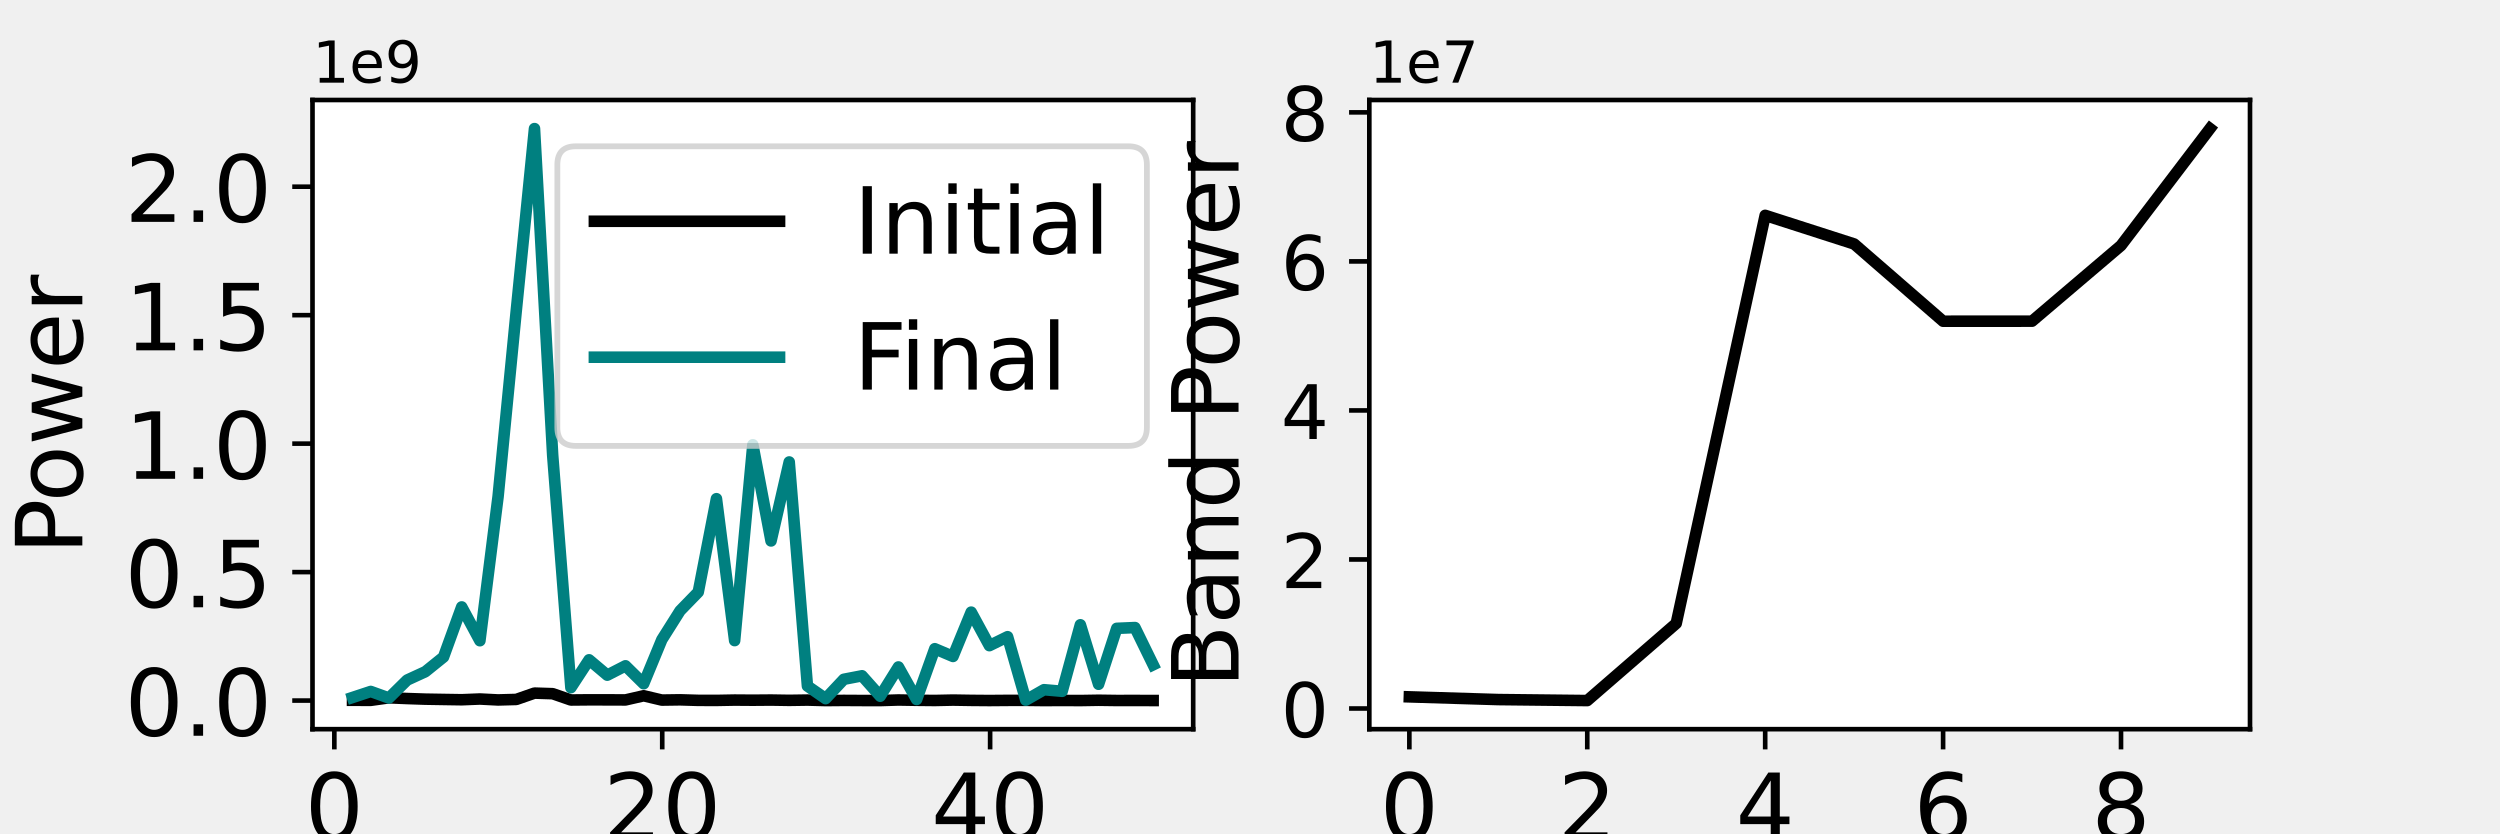
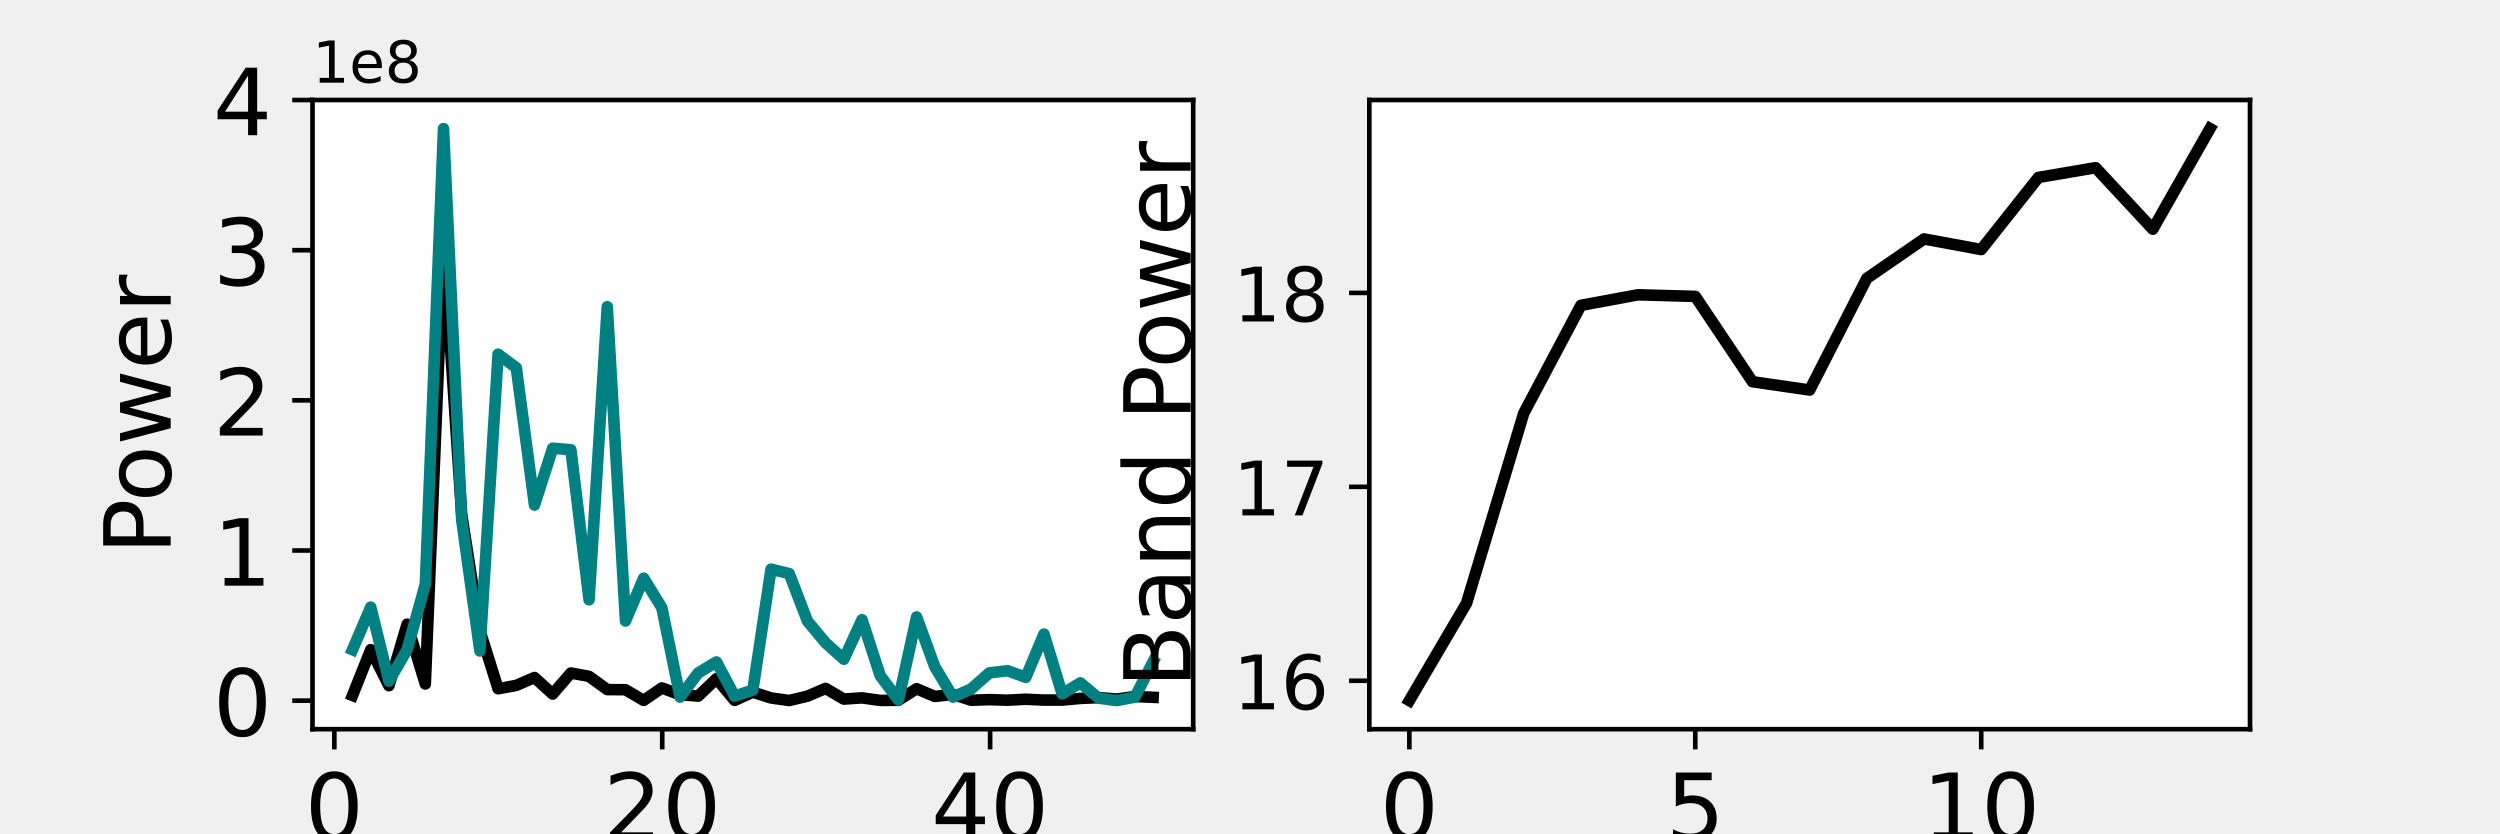
<svg xmlns="http://www.w3.org/2000/svg" xmlns:xlink="http://www.w3.org/1999/xlink" width="432pt" height="144pt" viewBox="0 0 432 144" version="1.1">
  <defs>
    <style type="text/css">*{stroke-linejoin: round; stroke-linecap: butt}</style>
  </defs>
  <g id="figure_1">
    <g id="patch_1">
      <path d="M 0 144  L 432 144  L 432 0  L 0 0  L 0 144  z " style="fill: none" />
    </g>
    <g id="axes_1">
      <g id="patch_2">
        <path d="M 54 126  L 206.182 126  L 206.182 17.28  L 54 17.28  z " style="fill: #ffffff" />
      </g>
      <g id="matplotlib.axis_1">
        <g id="xtick_1">
          <g id="line2d_1">
            <defs>
-               <path id="m947187db27" d="M 0 0  L 0 3.5  " style="stroke: #000000; stroke-width: 0.8" />
-             </defs>
-             <g>
-               <use xlink:href="#m947187db27" x="57.773" y="126" style="stroke: #000000; stroke-width: 0.8" />
+               <path id="md77250b71f" d="M 0 0  L 0 3.5  " style="stroke: #000000; stroke-width: 0.8" />
+             </defs>
+             <g>
+               <use xlink:href="#md77250b71f" x="57.773" y="126" style="stroke: #000000; stroke-width: 0.8" />
            </g>
          </g>
          <g id="text_1">
            <g transform="translate(52.6831 145.1575) scale(0.16 -0.16)">
              <defs>
                <path id="DejaVuSans-30" d="M 2034 4250  Q 1547 4250 1301 3770  Q 1056 3291 1056 2328  Q 1056 1369 1301 889  Q 1547 409 2034 409  Q 2525 409 2770 889  Q 3016 1369 3016 2328  Q 3016 3291 2770 3770  Q 2525 4250 2034 4250  z M 2034 4750  Q 2819 4750 3233 4129  Q 3647 3509 3647 2328  Q 3647 1150 3233 529  Q 2819 -91 2034 -91  Q 1250 -91 836 529  Q 422 1150 422 2328  Q 422 3509 836 4129  Q 1250 4750 2034 4750  z " transform="scale(0.015625)" />
              </defs>
              <use xlink:href="#DejaVuSans-30" />
            </g>
          </g>
        </g>
        <g id="xtick_2">
          <g id="line2d_2">
            <g>
-               <use xlink:href="#m947187db27" x="114.433" y="126" style="stroke: #000000; stroke-width: 0.8" />
+               <use xlink:href="#md77250b71f" x="114.433" y="126" style="stroke: #000000; stroke-width: 0.8" />
            </g>
          </g>
          <g id="text_2">
            <g transform="translate(104.2525 145.1575) scale(0.16 -0.16)">
              <defs>
                <path id="DejaVuSans-32" d="M 1228 531  L 3431 531  L 3431 0  L 469 0  L 469 531  Q 828 903 1448 1529  Q 2069 2156 2228 2338  Q 2531 2678 2651 2914  Q 2772 3150 2772 3378  Q 2772 3750 2511 3984  Q 2250 4219 1831 4219  Q 1534 4219 1204 4116  Q 875 4013 500 3803  L 500 4441  Q 881 4594 1212 4672  Q 1544 4750 1819 4750  Q 2544 4750 2975 4387  Q 3406 4025 3406 3419  Q 3406 3131 3298 2873  Q 3191 2616 2906 2266  Q 2828 2175 2409 1742  Q 1991 1309 1228 531  z " transform="scale(0.015625)" />
              </defs>
              <use xlink:href="#DejaVuSans-32" />
              <use xlink:href="#DejaVuSans-30" x="63.623" />
            </g>
          </g>
        </g>
        <g id="xtick_3">
          <g id="line2d_3">
            <g>
-               <use xlink:href="#m947187db27" x="171.092" y="126" style="stroke: #000000; stroke-width: 0.8" />
+               <use xlink:href="#md77250b71f" x="171.092" y="126" style="stroke: #000000; stroke-width: 0.8" />
            </g>
          </g>
          <g id="text_3">
            <g transform="translate(160.912 145.1575) scale(0.16 -0.16)">
              <defs>
                <path id="DejaVuSans-34" d="M 2419 4116  L 825 1625  L 2419 1625  L 2419 4116  z M 2253 4666  L 3047 4666  L 3047 1625  L 3713 1625  L 3713 1100  L 3047 1100  L 3047 0  L 2419 0  L 2419 1100  L 313 1100  L 313 1709  L 2253 4666  z " transform="scale(0.015625)" />
              </defs>
              <use xlink:href="#DejaVuSans-34" />
              <use xlink:href="#DejaVuSans-30" x="63.623" />
            </g>
          </g>
        </g>
        <g id="text_4">
          <g transform="translate(69.76341 164.6425) scale(0.16 -0.16)">
            <defs>
              <path id="DejaVuSans-46" d="M 628 4666  L 3309 4666  L 3309 4134  L 1259 4134  L 1259 2759  L 3109 2759  L 3109 2228  L 1259 2228  L 1259 0  L 628 0  L 628 4666  z " transform="scale(0.015625)" />
              <path id="DejaVuSans-72" d="M 2631 2963  Q 2534 3019 2420 3045  Q 2306 3072 2169 3072  Q 1681 3072 1420 2755  Q 1159 2438 1159 1844  L 1159 0  L 581 0  L 581 3500  L 1159 3500  L 1159 2956  Q 1341 3275 1631 3429  Q 1922 3584 2338 3584  Q 2397 3584 2469 3576  Q 2541 3569 2628 3553  L 2631 2963  z " transform="scale(0.015625)" />
              <path id="DejaVuSans-65" d="M 3597 1894  L 3597 1613  L 953 1613  Q 991 1019 1311 708  Q 1631 397 2203 397  Q 2534 397 2845 478  Q 3156 559 3463 722  L 3463 178  Q 3153 47 2828 -22  Q 2503 -91 2169 -91  Q 1331 -91 842 396  Q 353 884 353 1716  Q 353 2575 817 3079  Q 1281 3584 2069 3584  Q 2775 3584 3186 3129  Q 3597 2675 3597 1894  z M 3022 2063  Q 3016 2534 2758 2815  Q 2500 3097 2075 3097  Q 1594 3097 1305 2825  Q 1016 2553 972 2059  L 3022 2063  z " transform="scale(0.015625)" />
              <path id="DejaVuSans-71" d="M 947 1747  Q 947 1113 1208 752  Q 1469 391 1925 391  Q 2381 391 2643 752  Q 2906 1113 2906 1747  Q 2906 2381 2643 2742  Q 2381 3103 1925 3103  Q 1469 3103 1208 2742  Q 947 2381 947 1747  z M 2906 525  Q 2725 213 2448 61  Q 2172 -91 1784 -91  Q 1150 -91 751 415  Q 353 922 353 1747  Q 353 2572 751 3078  Q 1150 3584 1784 3584  Q 2172 3584 2448 3432  Q 2725 3281 2906 2969  L 2906 3500  L 3481 3500  L 3481 -1331  L 2906 -1331  L 2906 525  z " transform="scale(0.015625)" />
              <path id="DejaVuSans-75" d="M 544 1381  L 544 3500  L 1119 3500  L 1119 1403  Q 1119 906 1312 657  Q 1506 409 1894 409  Q 2359 409 2629 706  Q 2900 1003 2900 1516  L 2900 3500  L 3475 3500  L 3475 0  L 2900 0  L 2900 538  Q 2691 219 2414 64  Q 2138 -91 1772 -91  Q 1169 -91 856 284  Q 544 659 544 1381  z M 1991 3584  L 1991 3584  z " transform="scale(0.015625)" />
              <path id="DejaVuSans-6e" d="M 3513 2113  L 3513 0  L 2938 0  L 2938 2094  Q 2938 2591 2744 2837  Q 2550 3084 2163 3084  Q 1697 3084 1428 2787  Q 1159 2491 1159 1978  L 1159 0  L 581 0  L 581 3500  L 1159 3500  L 1159 2956  Q 1366 3272 1645 3428  Q 1925 3584 2291 3584  Q 2894 3584 3203 3211  Q 3513 2838 3513 2113  z " transform="scale(0.015625)" />
              <path id="DejaVuSans-63" d="M 3122 3366  L 3122 2828  Q 2878 2963 2633 3030  Q 2388 3097 2138 3097  Q 1578 3097 1268 2742  Q 959 2388 959 1747  Q 959 1106 1268 751  Q 1578 397 2138 397  Q 2388 397 2633 464  Q 2878 531 3122 666  L 3122 134  Q 2881 22 2623 -34  Q 2366 -91 2075 -91  Q 1284 -91 818 406  Q 353 903 353 1747  Q 353 2603 823 3093  Q 1294 3584 2113 3584  Q 2378 3584 2631 3529  Q 2884 3475 3122 3366  z " transform="scale(0.015625)" />
              <path id="DejaVuSans-79" d="M 2059 -325  Q 1816 -950 1584 -1140  Q 1353 -1331 966 -1331  L 506 -1331  L 506 -850  L 844 -850  Q 1081 -850 1212 -737  Q 1344 -625 1503 -206  L 1606 56  L 191 3500  L 800 3500  L 1894 763  L 2988 3500  L 3597 3500  L 2059 -325  z " transform="scale(0.015625)" />
              <path id="DejaVuSans-20" transform="scale(0.015625)" />
              <path id="DejaVuSans-28" d="M 1984 4856  Q 1566 4138 1362 3434  Q 1159 2731 1159 2009  Q 1159 1288 1364 580  Q 1569 -128 1984 -844  L 1484 -844  Q 1016 -109 783 600  Q 550 1309 550 2009  Q 550 2706 781 3412  Q 1013 4119 1484 4856  L 1984 4856  z " transform="scale(0.015625)" />
              <path id="DejaVuSans-48" d="M 628 4666  L 1259 4666  L 1259 2753  L 3553 2753  L 3553 4666  L 4184 4666  L 4184 0  L 3553 0  L 3553 2222  L 1259 2222  L 1259 0  L 628 0  L 628 4666  z " transform="scale(0.015625)" />
              <path id="DejaVuSans-7a" d="M 353 3500  L 3084 3500  L 3084 2975  L 922 459  L 3084 459  L 3084 0  L 275 0  L 275 525  L 2438 3041  L 353 3041  L 353 3500  z " transform="scale(0.015625)" />
              <path id="DejaVuSans-29" d="M 513 4856  L 1013 4856  Q 1481 4119 1714 3412  Q 1947 2706 1947 2009  Q 1947 1309 1714 600  Q 1481 -109 1013 -844  L 513 -844  Q 928 -128 1133 580  Q 1338 1288 1338 2009  Q 1338 2731 1133 3434  Q 928 4138 513 4856  z " transform="scale(0.015625)" />
            </defs>
            <use xlink:href="#DejaVuSans-46" />
            <use xlink:href="#DejaVuSans-72" x="50.27" />
            <use xlink:href="#DejaVuSans-65" x="89.133" />
            <use xlink:href="#DejaVuSans-71" x="150.656" />
            <use xlink:href="#DejaVuSans-75" x="214.133" />
            <use xlink:href="#DejaVuSans-65" x="277.512" />
            <use xlink:href="#DejaVuSans-6e" x="339.035" />
            <use xlink:href="#DejaVuSans-63" x="402.414" />
            <use xlink:href="#DejaVuSans-79" x="457.395" />
            <use xlink:href="#DejaVuSans-20" x="516.574" />
            <use xlink:href="#DejaVuSans-28" x="548.361" />
            <use xlink:href="#DejaVuSans-48" x="587.375" />
            <use xlink:href="#DejaVuSans-7a" x="662.57" />
            <use xlink:href="#DejaVuSans-29" x="715.061" />
          </g>
        </g>
      </g>
      <g id="matplotlib.axis_2">
        <g id="ytick_1">
          <g id="line2d_4">
            <defs>
-               <path id="m8550a8049f" d="M 0 0  L -3.5 0  " style="stroke: #000000; stroke-width: 0.8" />
-             </defs>
-             <g>
-               <use xlink:href="#m8550a8049f" x="54" y="121.059" style="stroke: #000000; stroke-width: 0.8" />
+               <path id="m9b5caf7883" d="M 0 0  L -3.5 0  " style="stroke: #000000; stroke-width: 0.8" />
+             </defs>
+             <g>
+               <use xlink:href="#m9b5caf7883" x="54" y="121.076" style="stroke: #000000; stroke-width: 0.8" />
            </g>
          </g>
          <g id="text_5">
-             <g transform="translate(21.555 127.1382) scale(0.16 -0.16)">
-               <defs>
-                 <path id="DejaVuSans-2e" d="M 684 794  L 1344 794  L 1344 0  L 684 0  L 684 794  z " transform="scale(0.015625)" />
-               </defs>
+             <g transform="translate(36.82 127.1546) scale(0.16 -0.16)">
              <use xlink:href="#DejaVuSans-30" />
-               <use xlink:href="#DejaVuSans-2e" x="63.623" />
-               <use xlink:href="#DejaVuSans-30" x="95.41" />
            </g>
          </g>
        </g>
        <g id="ytick_2">
          <g id="line2d_5">
            <g>
-               <use xlink:href="#m8550a8049f" x="54" y="98.86" style="stroke: #000000; stroke-width: 0.8" />
+               <use xlink:href="#m9b5caf7883" x="54" y="95.128" style="stroke: #000000; stroke-width: 0.8" />
            </g>
          </g>
          <g id="text_6">
-             <g transform="translate(21.555 104.9387) scale(0.16 -0.16)">
-               <defs>
-                 <path id="DejaVuSans-35" d="M 691 4666  L 3169 4666  L 3169 4134  L 1269 4134  L 1269 2991  Q 1406 3038 1543 3061  Q 1681 3084 1819 3084  Q 2600 3084 3056 2656  Q 3513 2228 3513 1497  Q 3513 744 3044 326  Q 2575 -91 1722 -91  Q 1428 -91 1123 -41  Q 819 9 494 109  L 494 744  Q 775 591 1075 516  Q 1375 441 1709 441  Q 2250 441 2565 725  Q 2881 1009 2881 1497  Q 2881 1984 2565 2268  Q 2250 2553 1709 2553  Q 1456 2553 1204 2497  Q 953 2441 691 2322  L 691 4666  z " transform="scale(0.015625)" />
-               </defs>
-               <use xlink:href="#DejaVuSans-30" />
-               <use xlink:href="#DejaVuSans-2e" x="63.623" />
-               <use xlink:href="#DejaVuSans-35" x="95.41" />
+             <g transform="translate(36.82 101.2069) scale(0.16 -0.16)">
+               <defs>
+                 <path id="DejaVuSans-31" d="M 794 531  L 1825 531  L 1825 4091  L 703 3866  L 703 4441  L 1819 4666  L 2450 4666  L 2450 531  L 3481 531  L 3481 0  L 794 0  L 794 531  z " transform="scale(0.015625)" />
+               </defs>
+               <use xlink:href="#DejaVuSans-31" />
            </g>
          </g>
        </g>
        <g id="ytick_3">
          <g id="line2d_6">
            <g>
-               <use xlink:href="#m8550a8049f" x="54" y="76.66" style="stroke: #000000; stroke-width: 0.8" />
+               <use xlink:href="#m9b5caf7883" x="54" y="69.18" style="stroke: #000000; stroke-width: 0.8" />
            </g>
          </g>
          <g id="text_7">
-             <g transform="translate(21.555 82.73917) scale(0.16 -0.16)">
-               <defs>
-                 <path id="DejaVuSans-31" d="M 794 531  L 1825 531  L 1825 4091  L 703 3866  L 703 4441  L 1819 4666  L 2450 4666  L 2450 531  L 3481 531  L 3481 0  L 794 0  L 794 531  z " transform="scale(0.015625)" />
-               </defs>
-               <use xlink:href="#DejaVuSans-31" />
-               <use xlink:href="#DejaVuSans-2e" x="63.623" />
-               <use xlink:href="#DejaVuSans-30" x="95.41" />
+             <g transform="translate(36.82 75.25911) scale(0.16 -0.16)">
+               <use xlink:href="#DejaVuSans-32" />
            </g>
          </g>
        </g>
        <g id="ytick_4">
          <g id="line2d_7">
            <g>
-               <use xlink:href="#m8550a8049f" x="54" y="54.461" style="stroke: #000000; stroke-width: 0.8" />
+               <use xlink:href="#m9b5caf7883" x="54" y="43.233" style="stroke: #000000; stroke-width: 0.8" />
            </g>
          </g>
          <g id="text_8">
-             <g transform="translate(21.555 60.53965) scale(0.16 -0.16)">
-               <use xlink:href="#DejaVuSans-31" />
-               <use xlink:href="#DejaVuSans-2e" x="63.623" />
-               <use xlink:href="#DejaVuSans-35" x="95.41" />
+             <g transform="translate(36.82 49.31137) scale(0.16 -0.16)">
+               <defs>
+                 <path id="DejaVuSans-33" d="M 2597 2516  Q 3050 2419 3304 2112  Q 3559 1806 3559 1356  Q 3559 666 3084 287  Q 2609 -91 1734 -91  Q 1441 -91 1130 -33  Q 819 25 488 141  L 488 750  Q 750 597 1062 519  Q 1375 441 1716 441  Q 2309 441 2620 675  Q 2931 909 2931 1356  Q 2931 1769 2642 2001  Q 2353 2234 1838 2234  L 1294 2234  L 1294 2753  L 1863 2753  Q 2328 2753 2575 2939  Q 2822 3125 2822 3475  Q 2822 3834 2567 4026  Q 2313 4219 1838 4219  Q 1578 4219 1281 4162  Q 984 4106 628 3988  L 628 4550  Q 988 4650 1302 4700  Q 1616 4750 1894 4750  Q 2613 4750 3031 4423  Q 3450 4097 3450 3541  Q 3450 3153 3228 2886  Q 3006 2619 2597 2516  z " transform="scale(0.015625)" />
+               </defs>
+               <use xlink:href="#DejaVuSans-33" />
            </g>
          </g>
        </g>
        <g id="ytick_5">
          <g id="line2d_8">
            <g>
-               <use xlink:href="#m8550a8049f" x="54" y="32.261" style="stroke: #000000; stroke-width: 0.8" />
+               <use xlink:href="#m9b5caf7883" x="54" y="17.285" style="stroke: #000000; stroke-width: 0.8" />
            </g>
          </g>
          <g id="text_9">
-             <g transform="translate(21.555 38.34013) scale(0.16 -0.16)">
-               <use xlink:href="#DejaVuSans-32" />
-               <use xlink:href="#DejaVuSans-2e" x="63.623" />
-               <use xlink:href="#DejaVuSans-30" x="95.41" />
+             <g transform="translate(36.82 23.36362) scale(0.16 -0.16)">
+               <use xlink:href="#DejaVuSans-34" />
            </g>
          </g>
        </g>
        <g id="text_10">
-           <g transform="translate(14.2275 95.8225) rotate(-90) scale(0.16 -0.16)">
+           <g transform="translate(29.4925 95.8225) rotate(-90) scale(0.16 -0.16)">
            <defs>
              <path id="DejaVuSans-50" d="M 1259 4147  L 1259 2394  L 2053 2394  Q 2494 2394 2734 2622  Q 2975 2850 2975 3272  Q 2975 3691 2734 3919  Q 2494 4147 2053 4147  L 1259 4147  z M 628 4666  L 2053 4666  Q 2838 4666 3239 4311  Q 3641 3956 3641 3272  Q 3641 2581 3239 2228  Q 2838 1875 2053 1875  L 1259 1875  L 1259 0  L 628 0  L 628 4666  z " transform="scale(0.015625)" />
              <path id="DejaVuSans-6f" d="M 1959 3097  Q 1497 3097 1228 2736  Q 959 2375 959 1747  Q 959 1119 1226 758  Q 1494 397 1959 397  Q 2419 397 2687 759  Q 2956 1122 2956 1747  Q 2956 2369 2687 2733  Q 2419 3097 1959 3097  z M 1959 3584  Q 2709 3584 3137 3096  Q 3566 2609 3566 1747  Q 3566 888 3137 398  Q 2709 -91 1959 -91  Q 1206 -91 779 398  Q 353 888 353 1747  Q 353 2609 779 3096  Q 1206 3584 1959 3584  z " transform="scale(0.015625)" />
              <path id="DejaVuSans-77" d="M 269 3500  L 844 3500  L 1563 769  L 2278 3500  L 2956 3500  L 3675 769  L 4391 3500  L 4966 3500  L 4050 0  L 3372 0  L 2619 2869  L 1863 0  L 1184 0  L 269 3500  z " transform="scale(0.015625)" />
            </defs>
            <use xlink:href="#DejaVuSans-50" />
            <use xlink:href="#DejaVuSans-6f" x="56.678" />
            <use xlink:href="#DejaVuSans-77" x="117.859" />
            <use xlink:href="#DejaVuSans-65" x="199.646" />
            <use xlink:href="#DejaVuSans-72" x="261.17" />
          </g>
        </g>
        <g id="text_11">
          <g transform="translate(54 14.28) scale(0.1 -0.1)">
            <defs>
-               <path id="DejaVuSans-39" d="M 703 97  L 703 672  Q 941 559 1184 500  Q 1428 441 1663 441  Q 2288 441 2617 861  Q 2947 1281 2994 2138  Q 2813 1869 2534 1725  Q 2256 1581 1919 1581  Q 1219 1581 811 2004  Q 403 2428 403 3163  Q 403 3881 828 4315  Q 1253 4750 1959 4750  Q 2769 4750 3195 4129  Q 3622 3509 3622 2328  Q 3622 1225 3098 567  Q 2575 -91 1691 -91  Q 1453 -91 1209 -44  Q 966 3 703 97  z M 1959 2075  Q 2384 2075 2632 2365  Q 2881 2656 2881 3163  Q 2881 3666 2632 3958  Q 2384 4250 1959 4250  Q 1534 4250 1286 3958  Q 1038 3666 1038 3163  Q 1038 2656 1286 2365  Q 1534 2075 1959 2075  z " transform="scale(0.015625)" />
+               <path id="DejaVuSans-38" d="M 2034 2216  Q 1584 2216 1326 1975  Q 1069 1734 1069 1313  Q 1069 891 1326 650  Q 1584 409 2034 409  Q 2484 409 2743 651  Q 3003 894 3003 1313  Q 3003 1734 2745 1975  Q 2488 2216 2034 2216  z M 1403 2484  Q 997 2584 770 2862  Q 544 3141 544 3541  Q 544 4100 942 4425  Q 1341 4750 2034 4750  Q 2731 4750 3128 4425  Q 3525 4100 3525 3541  Q 3525 3141 3298 2862  Q 3072 2584 2669 2484  Q 3125 2378 3379 2068  Q 3634 1759 3634 1313  Q 3634 634 3220 271  Q 2806 -91 2034 -91  Q 1263 -91 848 271  Q 434 634 434 1313  Q 434 1759 690 2068  Q 947 2378 1403 2484  z M 1172 3481  Q 1172 3119 1398 2916  Q 1625 2713 2034 2713  Q 2441 2713 2670 2916  Q 2900 3119 2900 3481  Q 2900 3844 2670 4047  Q 2441 4250 2034 4250  Q 1625 4250 1398 4047  Q 1172 3844 1172 3481  z " transform="scale(0.015625)" />
            </defs>
            <use xlink:href="#DejaVuSans-31" />
            <use xlink:href="#DejaVuSans-65" x="63.623" />
-             <use xlink:href="#DejaVuSans-39" x="125.146" />
+             <use xlink:href="#DejaVuSans-38" x="125.146" />
          </g>
        </g>
      </g>
      <g id="line2d_9">
-         <path d="M 60.917 121.01  L 64.062 121.02  L 67.206 120.579  L 70.35 120.707  L 73.494 120.813  L 76.639 120.866  L 79.783 120.916  L 82.927 120.789  L 86.071 120.95  L 89.216 120.863  L 92.36 119.769  L 95.504 119.87  L 98.648 120.959  L 101.793 120.93  L 104.937 120.935  L 108.081 120.948  L 111.225 120.229  L 114.37 120.974  L 117.514 120.928  L 120.658 121.023  L 123.802 121.032  L 126.947 120.973  L 130.091 120.996  L 133.235 120.97  L 136.379 121.02  L 139.524 120.973  L 142.668 121.058  L 145.812 121.031  L 148.956 121.049  L 152.101 121.057  L 155.245 120.958  L 158.389 121.011  L 161.533 121.043  L 164.678 120.975  L 167.822 121.026  L 170.966 121.052  L 174.11 121.026  L 177.255 121.02  L 180.399 121.057  L 183.543 121.038  L 186.687 121.055  L 189.832 121.002  L 192.976 121.046  L 196.12 121.041  L 199.264 121.051  " clip-path="url(#p6105edd8f8)" style="fill: none; stroke: #000000; stroke-width: 2; stroke-linecap: square" />
+         <path d="M 60.917 120.172  L 64.062 112.268  L 67.206 118.49  L 70.35 107.865  L 73.494 118.19  L 76.639 42.085  L 79.783 88.978  L 82.927 108.978  L 86.071 119.017  L 89.216 118.436  L 92.36 117.078  L 95.504 119.934  L 98.648 116.296  L 101.793 116.878  L 104.937 119.16  L 108.081 119.186  L 111.225 121.027  L 114.37 118.879  L 117.514 120.047  L 120.658 120.287  L 123.802 117.273  L 126.947 121.026  L 130.091 119.602  L 133.235 120.609  L 136.379 121.051  L 139.524 120.298  L 142.668 118.957  L 145.812 120.802  L 148.956 120.591  L 152.101 121.033  L 155.245 121.019  L 158.389 119.009  L 161.533 120.348  L 164.678 119.991  L 167.822 121.003  L 170.966 120.896  L 174.11 120.993  L 177.255 120.828  L 180.399 120.975  L 183.543 120.972  L 186.687 120.687  L 189.832 120.551  L 192.976 120.799  L 196.12 120.353  L 199.264 120.497  " clip-path="url(#pccae3cc6f2)" style="fill: none; stroke: #000000; stroke-width: 2; stroke-linecap: square" />
      </g>
      <g id="line2d_10">
-         <path d="M 60.917 120.524  L 64.062 119.484  L 67.206 120.616  L 70.35 117.517  L 73.494 116.07  L 76.639 113.535  L 79.783 104.879  L 82.927 110.716  L 86.071 85.787  L 89.216 53.647  L 92.36 22.222  L 95.504 78.686  L 98.648 118.827  L 101.793 114.015  L 104.937 116.668  L 108.081 115.051  L 111.225 118.146  L 114.37 110.53  L 117.514 105.545  L 120.658 102.309  L 123.802 86.179  L 126.947 110.696  L 130.091 76.861  L 133.235 93.473  L 136.379 79.829  L 139.524 118.544  L 142.668 120.724  L 145.812 117.381  L 148.956 116.776  L 152.101 120.305  L 155.245 115.251  L 158.389 120.869  L 161.533 112.1  L 164.678 113.432  L 167.822 105.777  L 170.966 111.568  L 174.11 110.024  L 177.255 120.982  L 180.399 119.182  L 183.543 119.454  L 186.687 107.964  L 189.832 118.241  L 192.976 108.579  L 196.12 108.443  L 199.264 114.876  " clip-path="url(#p6105edd8f8)" style="fill: none; stroke: #008080; stroke-width: 2; stroke-linecap: square" />
+         <path d="M 60.917 112.264  L 64.062 104.918  L 67.206 117.705  L 70.35 112.273  L 73.494 100.951  L 76.639 22.222  L 79.783 89.871  L 82.927 112.484  L 86.071 61.2  L 89.216 63.555  L 92.36 87.277  L 95.504 77.456  L 98.648 77.715  L 101.793 103.646  L 104.937 53.002  L 108.081 107.304  L 111.225 99.907  L 114.37 105.028  L 117.514 120.462  L 120.658 116.277  L 123.802 114.386  L 126.947 120.287  L 130.091 119.245  L 133.235 98.354  L 136.379 99.124  L 139.524 107.319  L 142.668 111.09  L 145.812 113.908  L 148.956 107.093  L 152.101 116.755  L 155.245 120.959  L 158.389 106.619  L 161.533 115.209  L 164.678 120.451  L 167.822 119.042  L 170.966 116.279  L 174.11 115.899  L 177.255 117.047  L 180.399 109.572  L 183.543 119.906  L 186.687 118.001  L 189.832 120.641  L 192.976 121.058  L 196.12 120.461  L 199.264 114.339  " clip-path="url(#pccae3cc6f2)" style="fill: none; stroke: #008080; stroke-width: 2; stroke-linecap: square" />
      </g>
      <g id="patch_3">
        <path d="M 54 126  L 54 17.28  " style="fill: none; stroke: #000000; stroke-width: 0.8; stroke-linejoin: miter; stroke-linecap: square" />
      </g>
      <g id="patch_4">
        <path d="M 206.182 126  L 206.182 17.28  " style="fill: none; stroke: #000000; stroke-width: 0.8; stroke-linejoin: miter; stroke-linecap: square" />
      </g>
      <g id="patch_5">
        <path d="M 54 126  L 206.182 126  " style="fill: none; stroke: #000000; stroke-width: 0.8; stroke-linejoin: miter; stroke-linecap: square" />
      </g>
      <g id="patch_6">
        <path d="M 54 17.28  L 206.182 17.28  " style="fill: none; stroke: #000000; stroke-width: 0.8; stroke-linejoin: miter; stroke-linecap: square" />
      </g>
-       <g id="legend_1">
-         <g id="patch_7">
-           <path d="M 99.509 77.05  L 194.982 77.05  Q 198.182 77.05 198.182 73.85  L 198.182 28.48  Q 198.182 25.28 194.982 25.28  L 99.509 25.28  Q 96.309 25.28 96.309 28.48  L 96.309 73.85  Q 96.309 77.05 99.509 77.05  z " style="fill: #ffffff; opacity: 0.8; stroke: #cccccc; stroke-linejoin: miter" />
-         </g>
-         <g id="line2d_11">
-           <path d="M 102.709 38.237  L 118.709 38.237  L 134.709 38.237  " style="fill: none; stroke: #000000; stroke-width: 2; stroke-linecap: square" />
-         </g>
-         <g id="text_12">
-           <g transform="translate(147.5093 43.8375) scale(0.16 -0.16)">
-             <defs>
-               <path id="DejaVuSans-49" d="M 628 4666  L 1259 4666  L 1259 0  L 628 0  L 628 4666  z " transform="scale(0.015625)" />
-               <path id="DejaVuSans-69" d="M 603 3500  L 1178 3500  L 1178 0  L 603 0  L 603 3500  z M 603 4863  L 1178 4863  L 1178 4134  L 603 4134  L 603 4863  z " transform="scale(0.015625)" />
-               <path id="DejaVuSans-74" d="M 1172 4494  L 1172 3500  L 2356 3500  L 2356 3053  L 1172 3053  L 1172 1153  Q 1172 725 1289 603  Q 1406 481 1766 481  L 2356 481  L 2356 0  L 1766 0  Q 1100 0 847 248  Q 594 497 594 1153  L 594 3053  L 172 3053  L 172 3500  L 594 3500  L 594 4494  L 1172 4494  z " transform="scale(0.015625)" />
-               <path id="DejaVuSans-61" d="M 2194 1759  Q 1497 1759 1228 1600  Q 959 1441 959 1056  Q 959 750 1161 570  Q 1363 391 1709 391  Q 2188 391 2477 730  Q 2766 1069 2766 1631  L 2766 1759  L 2194 1759  z M 3341 1997  L 3341 0  L 2766 0  L 2766 531  Q 2569 213 2275 61  Q 1981 -91 1556 -91  Q 1019 -91 701 211  Q 384 513 384 1019  Q 384 1609 779 1909  Q 1175 2209 1959 2209  L 2766 2209  L 2766 2266  Q 2766 2663 2505 2880  Q 2244 3097 1772 3097  Q 1472 3097 1187 3025  Q 903 2953 641 2809  L 641 3341  Q 956 3463 1253 3523  Q 1550 3584 1831 3584  Q 2591 3584 2966 3190  Q 3341 2797 3341 1997  z " transform="scale(0.015625)" />
-               <path id="DejaVuSans-6c" d="M 603 4863  L 1178 4863  L 1178 0  L 603 0  L 603 4863  z " transform="scale(0.015625)" />
-             </defs>
-             <use xlink:href="#DejaVuSans-49" />
-             <use xlink:href="#DejaVuSans-6e" x="29.492" />
-             <use xlink:href="#DejaVuSans-69" x="92.871" />
-             <use xlink:href="#DejaVuSans-74" x="120.654" />
-             <use xlink:href="#DejaVuSans-69" x="159.863" />
-             <use xlink:href="#DejaVuSans-61" x="187.646" />
-             <use xlink:href="#DejaVuSans-6c" x="248.926" />
-           </g>
-         </g>
-         <g id="line2d_12">
-           <path d="M 102.709 61.722  L 118.709 61.722  L 134.709 61.722  " style="fill: none; stroke: #008080; stroke-width: 2; stroke-linecap: square" />
-         </g>
-         <g id="text_13">
-           <g transform="translate(147.5093 67.3225) scale(0.16 -0.16)">
-             <use xlink:href="#DejaVuSans-46" />
-             <use xlink:href="#DejaVuSans-69" x="50.27" />
-             <use xlink:href="#DejaVuSans-6e" x="78.053" />
-             <use xlink:href="#DejaVuSans-61" x="141.432" />
-             <use xlink:href="#DejaVuSans-6c" x="202.711" />
-           </g>
-         </g>
-       </g>
    </g>
    <g id="axes_2">
-       <g id="patch_8">
+       <g id="patch_7">
        <path d="M 236.618 126  L 388.8 126  L 388.8 17.28  L 236.618 17.28  z " style="fill: #ffffff" />
      </g>
      <g id="matplotlib.axis_3">
        <g id="xtick_4">
-           <g id="line2d_13">
-             <g>
-               <use xlink:href="#m947187db27" x="243.536" y="126" style="stroke: #000000; stroke-width: 0.8" />
-             </g>
-           </g>
-           <g id="text_14">
+           <g id="line2d_11">
+             <g>
+               <use xlink:href="#md77250b71f" x="243.536" y="126" style="stroke: #000000; stroke-width: 0.8" />
+             </g>
+           </g>
+           <g id="text_12">
            <g transform="translate(238.4455 145.1575) scale(0.16 -0.16)">
              <use xlink:href="#DejaVuSans-30" />
            </g>
          </g>
        </g>
        <g id="xtick_5">
-           <g id="line2d_14">
-             <g>
-               <use xlink:href="#m947187db27" x="274.279" y="126" style="stroke: #000000; stroke-width: 0.8" />
-             </g>
-           </g>
-           <g id="text_15">
-             <g transform="translate(269.1893 145.1575) scale(0.16 -0.16)">
-               <use xlink:href="#DejaVuSans-32" />
+           <g id="line2d_12">
+             <g>
+               <use xlink:href="#md77250b71f" x="292.945" y="126" style="stroke: #000000; stroke-width: 0.8" />
+             </g>
+           </g>
+           <g id="text_13">
+             <g transform="translate(287.8552 145.1575) scale(0.16 -0.16)">
+               <defs>
+                 <path id="DejaVuSans-35" d="M 691 4666  L 3169 4666  L 3169 4134  L 1269 4134  L 1269 2991  Q 1406 3038 1543 3061  Q 1681 3084 1819 3084  Q 2600 3084 3056 2656  Q 3513 2228 3513 1497  Q 3513 744 3044 326  Q 2575 -91 1722 -91  Q 1428 -91 1123 -41  Q 819 9 494 109  L 494 744  Q 775 591 1075 516  Q 1375 441 1709 441  Q 2250 441 2565 725  Q 2881 1009 2881 1497  Q 2881 1984 2565 2268  Q 2250 2553 1709 2553  Q 1456 2553 1204 2497  Q 953 2441 691 2322  L 691 4666  z " transform="scale(0.015625)" />
+               </defs>
+               <use xlink:href="#DejaVuSans-35" />
            </g>
          </g>
        </g>
        <g id="xtick_6">
-           <g id="line2d_15">
-             <g>
-               <use xlink:href="#m947187db27" x="305.023" y="126" style="stroke: #000000; stroke-width: 0.8" />
-             </g>
-           </g>
-           <g id="text_16">
-             <g transform="translate(299.9331 145.1575) scale(0.16 -0.16)">
-               <use xlink:href="#DejaVuSans-34" />
-             </g>
-           </g>
-         </g>
-         <g id="xtick_7">
-           <g id="line2d_16">
-             <g>
-               <use xlink:href="#m947187db27" x="335.767" y="126" style="stroke: #000000; stroke-width: 0.8" />
-             </g>
-           </g>
-           <g id="text_17">
-             <g transform="translate(330.6769 145.1575) scale(0.16 -0.16)">
-               <defs>
-                 <path id="DejaVuSans-36" d="M 2113 2584  Q 1688 2584 1439 2293  Q 1191 2003 1191 1497  Q 1191 994 1439 701  Q 1688 409 2113 409  Q 2538 409 2786 701  Q 3034 994 3034 1497  Q 3034 2003 2786 2293  Q 2538 2584 2113 2584  z M 3366 4563  L 3366 3988  Q 3128 4100 2886 4159  Q 2644 4219 2406 4219  Q 1781 4219 1451 3797  Q 1122 3375 1075 2522  Q 1259 2794 1537 2939  Q 1816 3084 2150 3084  Q 2853 3084 3261 2657  Q 3669 2231 3669 1497  Q 3669 778 3244 343  Q 2819 -91 2113 -91  Q 1303 -91 875 529  Q 447 1150 447 2328  Q 447 3434 972 4092  Q 1497 4750 2381 4750  Q 2619 4750 2861 4703  Q 3103 4656 3366 4563  z " transform="scale(0.015625)" />
-               </defs>
-               <use xlink:href="#DejaVuSans-36" />
-             </g>
-           </g>
-         </g>
-         <g id="xtick_8">
-           <g id="line2d_17">
-             <g>
-               <use xlink:href="#m947187db27" x="366.511" y="126" style="stroke: #000000; stroke-width: 0.8" />
-             </g>
-           </g>
-           <g id="text_18">
-             <g transform="translate(361.4207 145.1575) scale(0.16 -0.16)">
-               <defs>
-                 <path id="DejaVuSans-38" d="M 2034 2216  Q 1584 2216 1326 1975  Q 1069 1734 1069 1313  Q 1069 891 1326 650  Q 1584 409 2034 409  Q 2484 409 2743 651  Q 3003 894 3003 1313  Q 3003 1734 2745 1975  Q 2488 2216 2034 2216  z M 1403 2484  Q 997 2584 770 2862  Q 544 3141 544 3541  Q 544 4100 942 4425  Q 1341 4750 2034 4750  Q 2731 4750 3128 4425  Q 3525 4100 3525 3541  Q 3525 3141 3298 2862  Q 3072 2584 2669 2484  Q 3125 2378 3379 2068  Q 3634 1759 3634 1313  Q 3634 634 3220 271  Q 2806 -91 2034 -91  Q 1263 -91 848 271  Q 434 634 434 1313  Q 434 1759 690 2068  Q 947 2378 1403 2484  z M 1172 3481  Q 1172 3119 1398 2916  Q 1625 2713 2034 2713  Q 2441 2713 2670 2916  Q 2900 3119 2900 3481  Q 2900 3844 2670 4047  Q 2441 4250 2034 4250  Q 1625 4250 1398 4047  Q 1172 3844 1172 3481  z " transform="scale(0.015625)" />
-               </defs>
-               <use xlink:href="#DejaVuSans-38" />
-             </g>
-           </g>
-         </g>
-         <g id="text_19">
+           <g id="line2d_13">
+             <g>
+               <use xlink:href="#md77250b71f" x="342.355" y="126" style="stroke: #000000; stroke-width: 0.8" />
+             </g>
+           </g>
+           <g id="text_14">
+             <g transform="translate(332.1749 145.1575) scale(0.16 -0.16)">
+               <use xlink:href="#DejaVuSans-31" />
+               <use xlink:href="#DejaVuSans-30" x="63.623" />
+             </g>
+           </g>
+         </g>
+         <g id="text_15">
          <g transform="translate(288.2116 164.6425) scale(0.16 -0.16)">
            <defs>
              <path id="DejaVuSans-45" d="M 628 4666  L 3578 4666  L 3578 4134  L 1259 4134  L 1259 2753  L 3481 2753  L 3481 2222  L 1259 2222  L 1259 531  L 3634 531  L 3634 0  L 628 0  L 628 4666  z " transform="scale(0.015625)" />
              <path id="DejaVuSans-70" d="M 1159 525  L 1159 -1331  L 581 -1331  L 581 3500  L 1159 3500  L 1159 2969  Q 1341 3281 1617 3432  Q 1894 3584 2278 3584  Q 2916 3584 3314 3078  Q 3713 2572 3713 1747  Q 3713 922 3314 415  Q 2916 -91 2278 -91  Q 1894 -91 1617 61  Q 1341 213 1159 525  z M 3116 1747  Q 3116 2381 2855 2742  Q 2594 3103 2138 3103  Q 1681 3103 1420 2742  Q 1159 2381 1159 1747  Q 1159 1113 1420 752  Q 1681 391 2138 391  Q 2594 391 2855 752  Q 3116 1113 3116 1747  z " transform="scale(0.015625)" />
              <path id="DejaVuSans-68" d="M 3513 2113  L 3513 0  L 2938 0  L 2938 2094  Q 2938 2591 2744 2837  Q 2550 3084 2163 3084  Q 1697 3084 1428 2787  Q 1159 2491 1159 1978  L 1159 0  L 581 0  L 581 4863  L 1159 4863  L 1159 2956  Q 1366 3272 1645 3428  Q 1925 3584 2291 3584  Q 2894 3584 3203 3211  Q 3513 2838 3513 2113  z " transform="scale(0.015625)" />
            </defs>
            <use xlink:href="#DejaVuSans-45" />
            <use xlink:href="#DejaVuSans-70" x="63.184" />
            <use xlink:href="#DejaVuSans-6f" x="126.66" />
            <use xlink:href="#DejaVuSans-63" x="187.842" />
            <use xlink:href="#DejaVuSans-68" x="242.822" />
          </g>
        </g>
      </g>
      <g id="matplotlib.axis_4">
        <g id="ytick_6">
-           <g id="line2d_18">
-             <g>
-               <use xlink:href="#m8550a8049f" x="236.618" y="122.429" style="stroke: #000000; stroke-width: 0.8" />
-             </g>
-           </g>
-           <g id="text_20">
-             <g transform="translate(221.3469 127.3679) scale(0.13 -0.13)">
-               <use xlink:href="#DejaVuSans-30" />
+           <g id="line2d_14">
+             <g>
+               <use xlink:href="#m9b5caf7883" x="236.618" y="117.638" style="stroke: #000000; stroke-width: 0.8" />
+             </g>
+           </g>
+           <g id="text_16">
+             <g transform="translate(213.0757 122.5769) scale(0.13 -0.13)">
+               <defs>
+                 <path id="DejaVuSans-36" d="M 2113 2584  Q 1688 2584 1439 2293  Q 1191 2003 1191 1497  Q 1191 994 1439 701  Q 1688 409 2113 409  Q 2538 409 2786 701  Q 3034 994 3034 1497  Q 3034 2003 2786 2293  Q 2538 2584 2113 2584  z M 3366 4563  L 3366 3988  Q 3128 4100 2886 4159  Q 2644 4219 2406 4219  Q 1781 4219 1451 3797  Q 1122 3375 1075 2522  Q 1259 2794 1537 2939  Q 1816 3084 2150 3084  Q 2853 3084 3261 2657  Q 3669 2231 3669 1497  Q 3669 778 3244 343  Q 2819 -91 2113 -91  Q 1303 -91 875 529  Q 447 1150 447 2328  Q 447 3434 972 4092  Q 1497 4750 2381 4750  Q 2619 4750 2861 4703  Q 3103 4656 3366 4563  z " transform="scale(0.015625)" />
+               </defs>
+               <use xlink:href="#DejaVuSans-31" />
+               <use xlink:href="#DejaVuSans-36" x="63.623" />
            </g>
          </g>
        </g>
        <g id="ytick_7">
-           <g id="line2d_19">
-             <g>
-               <use xlink:href="#m8550a8049f" x="236.618" y="96.677" style="stroke: #000000; stroke-width: 0.8" />
-             </g>
-           </g>
-           <g id="text_21">
-             <g transform="translate(221.3469 101.6155) scale(0.13 -0.13)">
-               <use xlink:href="#DejaVuSans-32" />
+           <g id="line2d_15">
+             <g>
+               <use xlink:href="#m9b5caf7883" x="236.618" y="84.126" style="stroke: #000000; stroke-width: 0.8" />
+             </g>
+           </g>
+           <g id="text_17">
+             <g transform="translate(213.0757 89.06512) scale(0.13 -0.13)">
+               <defs>
+                 <path id="DejaVuSans-37" d="M 525 4666  L 3525 4666  L 3525 4397  L 1831 0  L 1172 0  L 2766 4134  L 525 4134  L 525 4666  z " transform="scale(0.015625)" />
+               </defs>
+               <use xlink:href="#DejaVuSans-31" />
+               <use xlink:href="#DejaVuSans-37" x="63.623" />
            </g>
          </g>
        </g>
        <g id="ytick_8">
-           <g id="line2d_20">
-             <g>
-               <use xlink:href="#m8550a8049f" x="236.618" y="70.924" style="stroke: #000000; stroke-width: 0.8" />
-             </g>
-           </g>
-           <g id="text_22">
-             <g transform="translate(221.3469 75.86306) scale(0.13 -0.13)">
-               <use xlink:href="#DejaVuSans-34" />
-             </g>
-           </g>
-         </g>
-         <g id="ytick_9">
-           <g id="line2d_21">
-             <g>
-               <use xlink:href="#m8550a8049f" x="236.618" y="45.172" style="stroke: #000000; stroke-width: 0.8" />
-             </g>
-           </g>
-           <g id="text_23">
-             <g transform="translate(221.3469 50.11061) scale(0.13 -0.13)">
-               <use xlink:href="#DejaVuSans-36" />
-             </g>
-           </g>
-         </g>
-         <g id="ytick_10">
-           <g id="line2d_22">
-             <g>
-               <use xlink:href="#m8550a8049f" x="236.618" y="19.419" style="stroke: #000000; stroke-width: 0.8" />
-             </g>
-           </g>
-           <g id="text_24">
-             <g transform="translate(221.3469 24.35816) scale(0.13 -0.13)">
-               <use xlink:href="#DejaVuSans-38" />
-             </g>
-           </g>
-         </g>
-         <g id="text_25">
-           <g transform="translate(214.0194 118.905) rotate(-90) scale(0.16 -0.16)">
+           <g id="line2d_16">
+             <g>
+               <use xlink:href="#m9b5caf7883" x="236.618" y="50.614" style="stroke: #000000; stroke-width: 0.8" />
+             </g>
+           </g>
+           <g id="text_18">
+             <g transform="translate(213.0757 55.55331) scale(0.13 -0.13)">
+               <use xlink:href="#DejaVuSans-31" />
+               <use xlink:href="#DejaVuSans-38" x="63.623" />
+             </g>
+           </g>
+         </g>
+         <g id="text_19">
+           <g transform="translate(205.7482 118.905) rotate(-90) scale(0.16 -0.16)">
            <defs>
              <path id="DejaVuSans-42" d="M 1259 2228  L 1259 519  L 2272 519  Q 2781 519 3026 730  Q 3272 941 3272 1375  Q 3272 1813 3026 2020  Q 2781 2228 2272 2228  L 1259 2228  z M 1259 4147  L 1259 2741  L 2194 2741  Q 2656 2741 2882 2914  Q 3109 3088 3109 3444  Q 3109 3797 2882 3972  Q 2656 4147 2194 4147  L 1259 4147  z M 628 4666  L 2241 4666  Q 2963 4666 3353 4366  Q 3744 4066 3744 3513  Q 3744 3084 3544 2831  Q 3344 2578 2956 2516  Q 3422 2416 3680 2098  Q 3938 1781 3938 1306  Q 3938 681 3513 340  Q 3088 0 2303 0  L 628 0  L 628 4666  z " transform="scale(0.015625)" />
+               <path id="DejaVuSans-61" d="M 2194 1759  Q 1497 1759 1228 1600  Q 959 1441 959 1056  Q 959 750 1161 570  Q 1363 391 1709 391  Q 2188 391 2477 730  Q 2766 1069 2766 1631  L 2766 1759  L 2194 1759  z M 3341 1997  L 3341 0  L 2766 0  L 2766 531  Q 2569 213 2275 61  Q 1981 -91 1556 -91  Q 1019 -91 701 211  Q 384 513 384 1019  Q 384 1609 779 1909  Q 1175 2209 1959 2209  L 2766 2209  L 2766 2266  Q 2766 2663 2505 2880  Q 2244 3097 1772 3097  Q 1472 3097 1187 3025  Q 903 2953 641 2809  L 641 3341  Q 956 3463 1253 3523  Q 1550 3584 1831 3584  Q 2591 3584 2966 3190  Q 3341 2797 3341 1997  z " transform="scale(0.015625)" />
              <path id="DejaVuSans-64" d="M 2906 2969  L 2906 4863  L 3481 4863  L 3481 0  L 2906 0  L 2906 525  Q 2725 213 2448 61  Q 2172 -91 1784 -91  Q 1150 -91 751 415  Q 353 922 353 1747  Q 353 2572 751 3078  Q 1150 3584 1784 3584  Q 2172 3584 2448 3432  Q 2725 3281 2906 2969  z M 947 1747  Q 947 1113 1208 752  Q 1469 391 1925 391  Q 2381 391 2643 752  Q 2906 1113 2906 1747  Q 2906 2381 2643 2742  Q 2381 3103 1925 3103  Q 1469 3103 1208 2742  Q 947 2381 947 1747  z " transform="scale(0.015625)" />
            </defs>
            <use xlink:href="#DejaVuSans-42" />
            <use xlink:href="#DejaVuSans-61" x="68.604" />
            <use xlink:href="#DejaVuSans-6e" x="129.883" />
            <use xlink:href="#DejaVuSans-64" x="193.262" />
            <use xlink:href="#DejaVuSans-20" x="256.738" />
            <use xlink:href="#DejaVuSans-50" x="288.525" />
            <use xlink:href="#DejaVuSans-6f" x="345.203" />
            <use xlink:href="#DejaVuSans-77" x="406.385" />
            <use xlink:href="#DejaVuSans-65" x="488.172" />
            <use xlink:href="#DejaVuSans-72" x="549.695" />
          </g>
        </g>
-         <g id="text_26">
-           <g transform="translate(236.6182 14.28) scale(0.1 -0.1)">
-             <defs>
-               <path id="DejaVuSans-37" d="M 525 4666  L 3525 4666  L 3525 4397  L 1831 0  L 1172 0  L 2766 4134  L 525 4134  L 525 4666  z " transform="scale(0.015625)" />
-             </defs>
-             <use xlink:href="#DejaVuSans-31" />
-             <use xlink:href="#DejaVuSans-65" x="63.623" />
-             <use xlink:href="#DejaVuSans-37" x="125.146" />
-           </g>
-         </g>
-       </g>
-       <g id="line2d_23">
-         <path d="M 243.536 120.416  L 258.907 120.886  L 274.279 121.058  L 289.651 107.727  L 305.023 37.214  L 320.395 42.158  L 335.767 55.507  L 351.139 55.499  L 366.511 42.426  L 381.883 22.222  " clip-path="url(#p08d10fe45c)" style="fill: none; stroke: #000000; stroke-width: 2; stroke-linecap: square" />
+       </g>
+       <g id="line2d_17">
+         <path d="M 243.536 121.058  L 253.417 104.238  L 263.299 71.414  L 273.181 52.76  L 283.063 50.941  L 292.945 51.218  L 302.827 65.964  L 312.709 67.395  L 322.591 48.098  L 332.473 41.289  L 342.355 43.122  L 352.237 30.661  L 362.119 28.976  L 372.001 39.601  L 381.883 22.222  " clip-path="url(#pca2867487e)" style="fill: none; stroke: #000000; stroke-width: 2; stroke-linecap: square" />
+       </g>
+       <g id="patch_8">
+         <path d="M 236.618 126  L 236.618 17.28  " style="fill: none; stroke: #000000; stroke-width: 0.8; stroke-linejoin: miter; stroke-linecap: square" />
      </g>
      <g id="patch_9">
-         <path d="M 236.618 126  L 236.618 17.28  " style="fill: none; stroke: #000000; stroke-width: 0.8; stroke-linejoin: miter; stroke-linecap: square" />
+         <path d="M 388.8 126  L 388.8 17.28  " style="fill: none; stroke: #000000; stroke-width: 0.8; stroke-linejoin: miter; stroke-linecap: square" />
      </g>
      <g id="patch_10">
-         <path d="M 388.8 126  L 388.8 17.28  " style="fill: none; stroke: #000000; stroke-width: 0.8; stroke-linejoin: miter; stroke-linecap: square" />
+         <path d="M 236.618 126  L 388.8 126  " style="fill: none; stroke: #000000; stroke-width: 0.8; stroke-linejoin: miter; stroke-linecap: square" />
      </g>
      <g id="patch_11">
-         <path d="M 236.618 126  L 388.8 126  " style="fill: none; stroke: #000000; stroke-width: 0.8; stroke-linejoin: miter; stroke-linecap: square" />
-       </g>
-       <g id="patch_12">
        <path d="M 236.618 17.28  L 388.8 17.28  " style="fill: none; stroke: #000000; stroke-width: 0.8; stroke-linejoin: miter; stroke-linecap: square" />
      </g>
    </g>
  </g>
  <defs>
-     <clipPath id="p6105edd8f8">
+     <clipPath id="pccae3cc6f2">
      <rect x="54" y="17.28" width="152.182" height="108.72" />
    </clipPath>
-     <clipPath id="p08d10fe45c">
+     <clipPath id="pca2867487e">
      <rect x="236.618" y="17.28" width="152.182" height="108.72" />
    </clipPath>
  </defs>
</svg>
